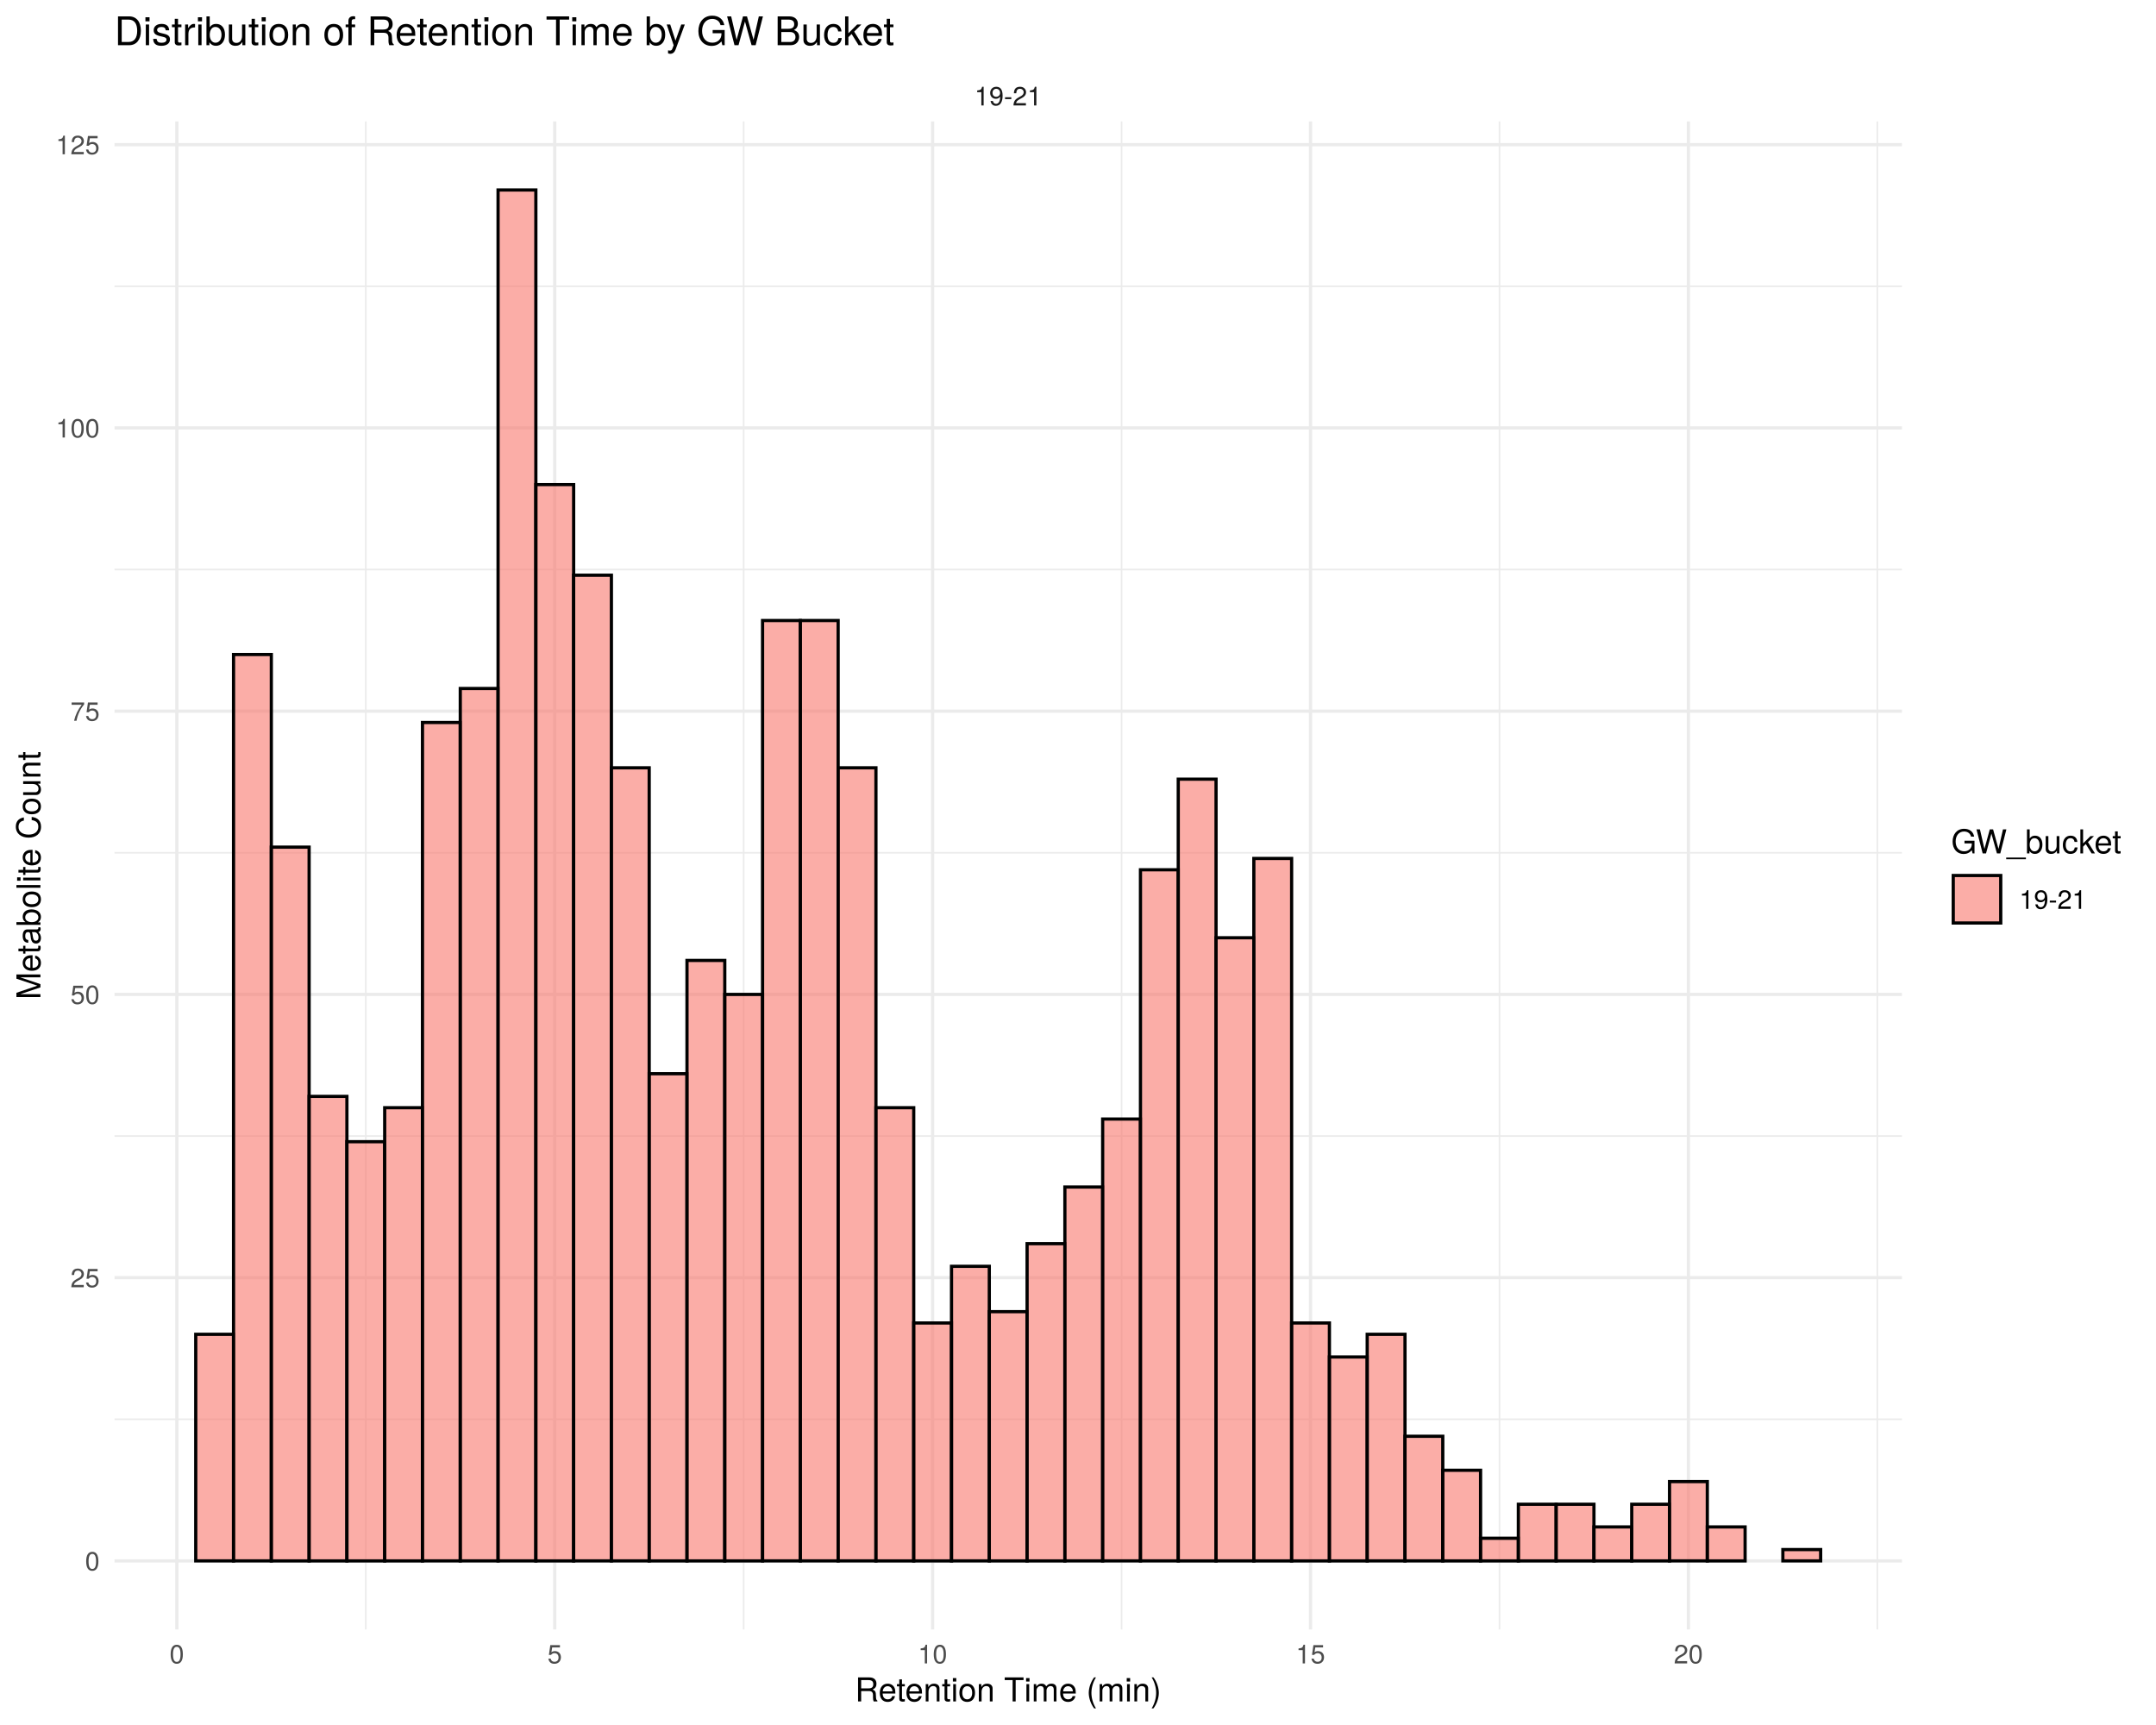
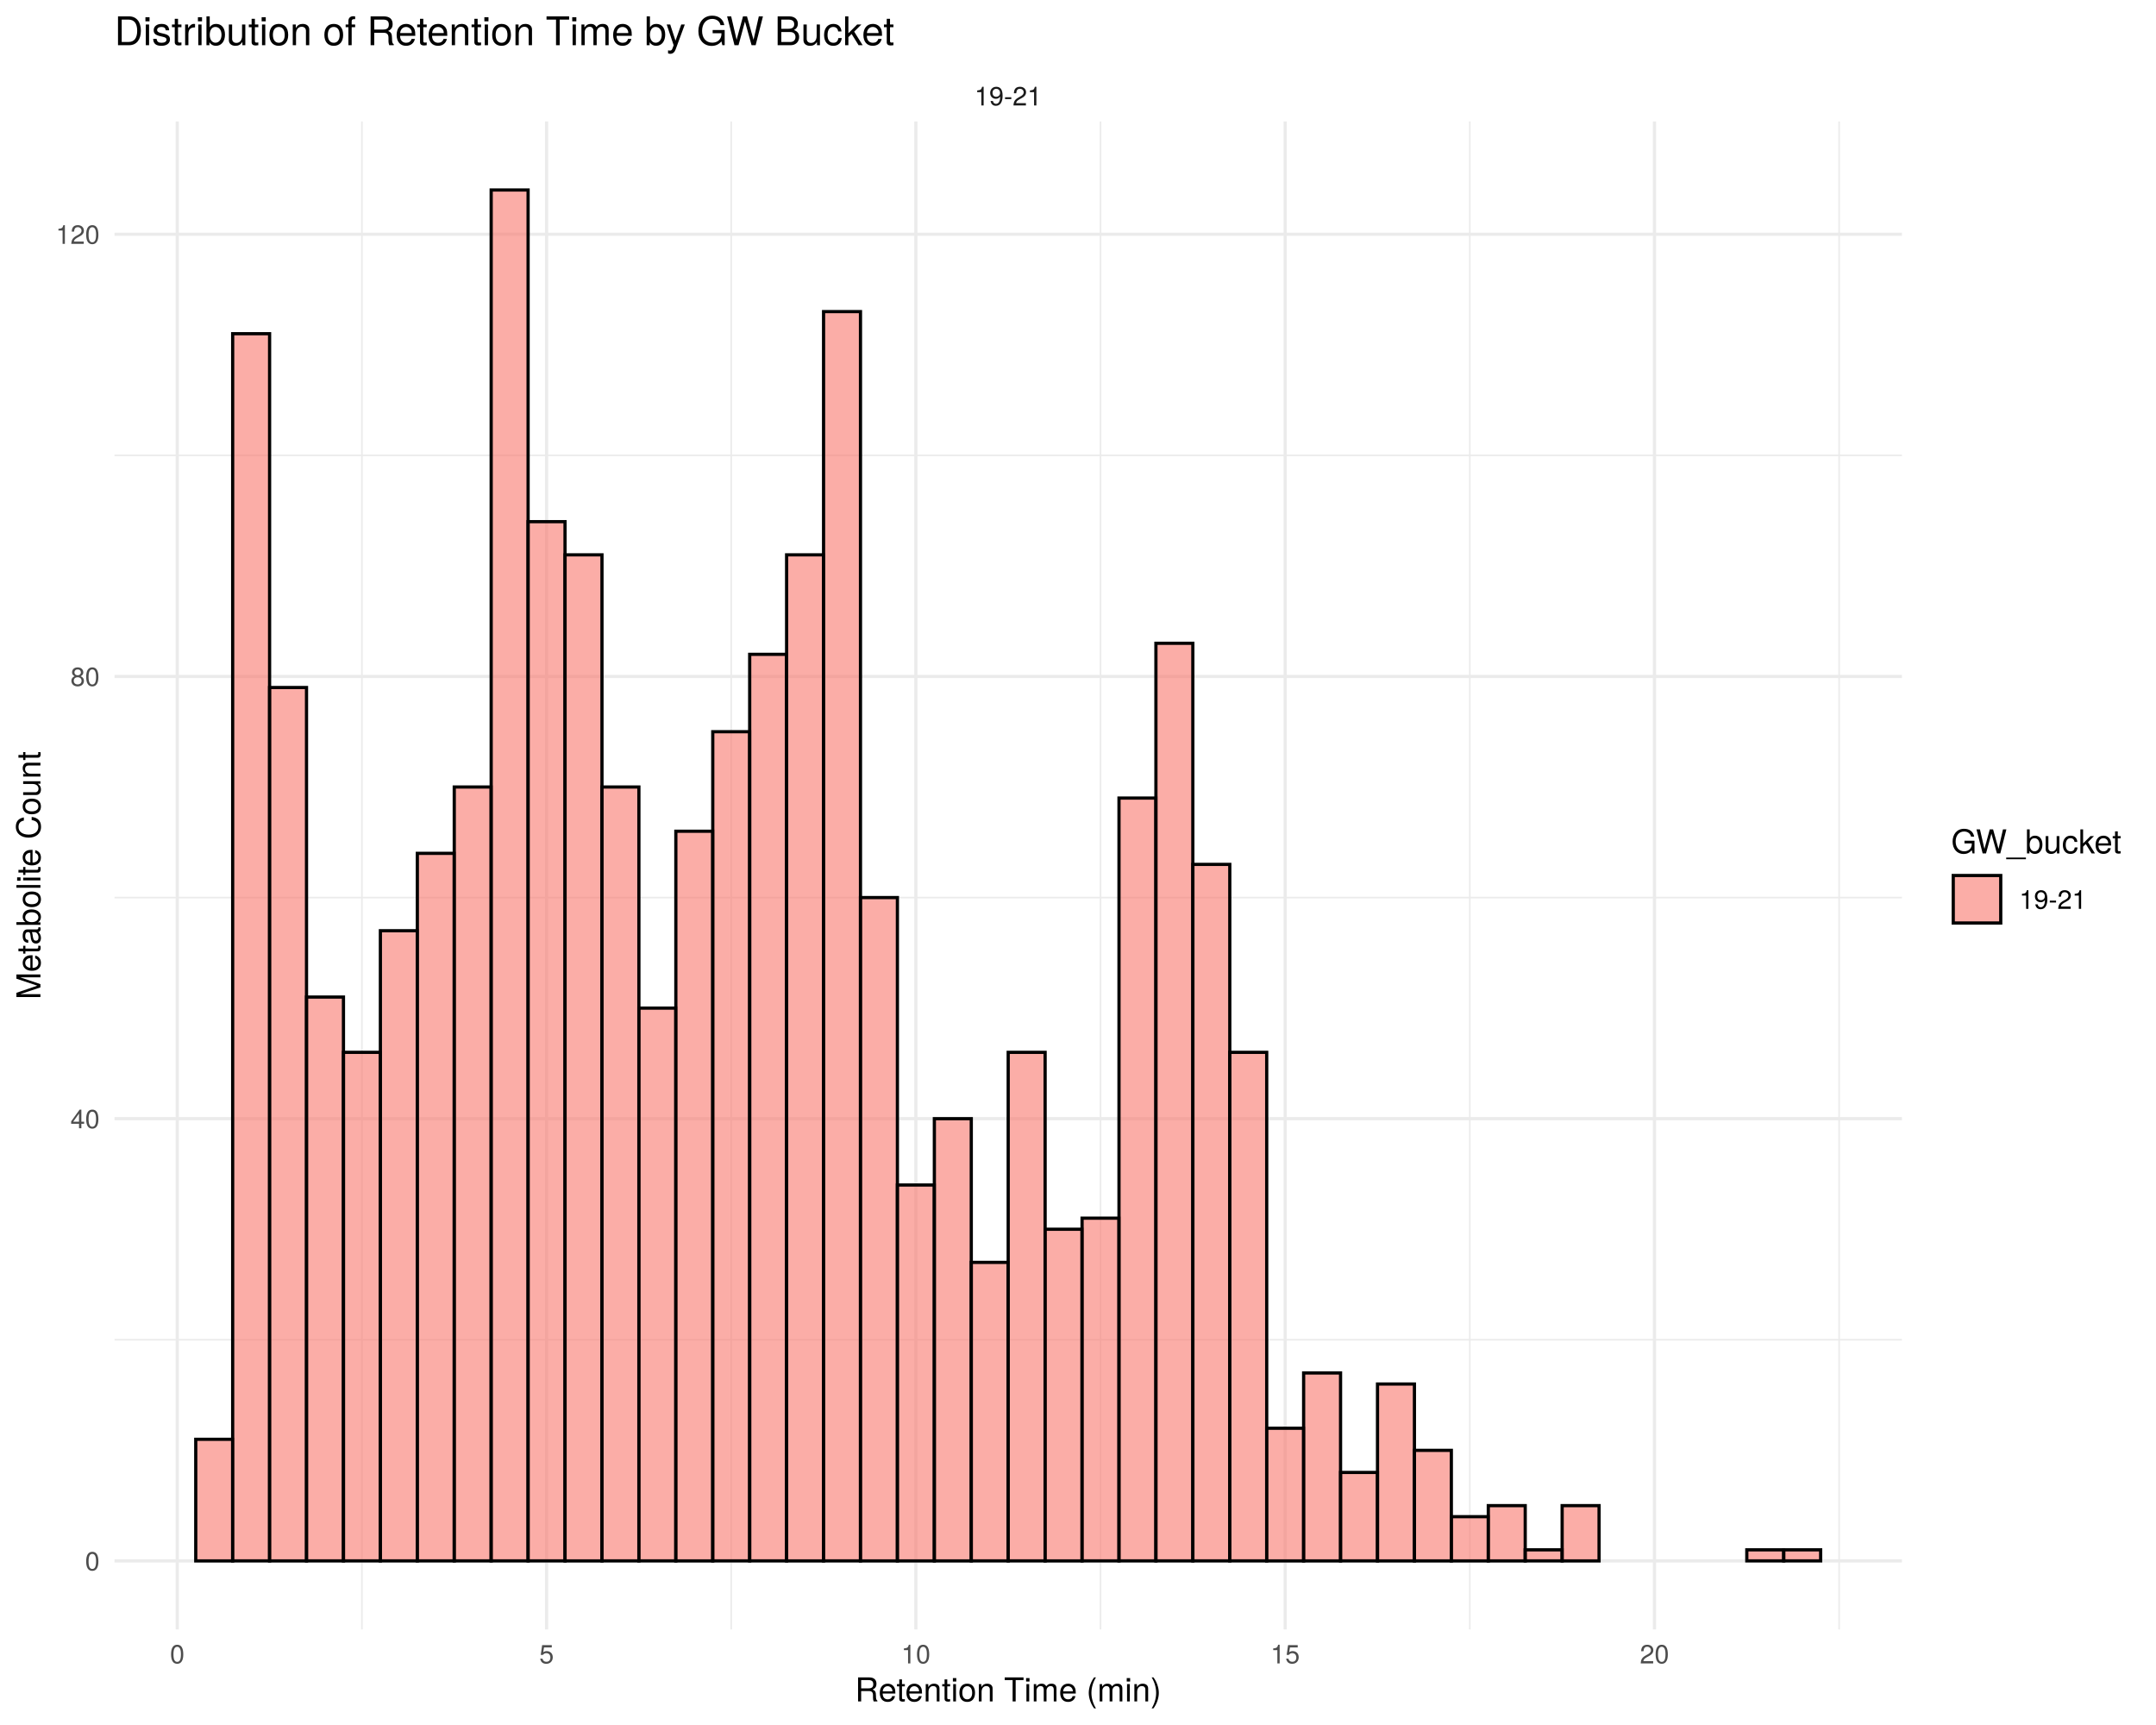
<svg xmlns="http://www.w3.org/2000/svg" class="svglite" width="720.00pt" height="576.00pt" viewBox="0 0 720.00 576.00">
  <defs>
    <style type="text/css">
    .svglite line, .svglite polyline, .svglite polygon, .svglite path, .svglite rect, .svglite circle {
      fill: none;
      stroke: #000000;
      stroke-linecap: round;
      stroke-linejoin: round;
      stroke-miterlimit: 10.00;
    }
    .svglite text {
      white-space: pre;
    }
  </style>
  </defs>
  <rect width="100%" height="100%" style="stroke: none; fill: none;" />
  <defs>
    <clipPath id="cpMC4wMHw3MjAuMDB8MC4wMHw1NzYuMDA=">
      <rect x="0.00" y="0.00" width="720.00" height="576.00" />
    </clipPath>
  </defs>
  <g clip-path="url(#cpMC4wMHw3MjAuMDB8MC4wMHw1NzYuMDA=)">
</g>
  <defs>
    <clipPath id="cpMzguMjR8NjM1LjE1fDQwLjU2fDU0NC4wOQ==">
      <rect x="38.24" y="40.56" width="596.91" height="503.54" />
    </clipPath>
  </defs>
  <g clip-path="url(#cpMzguMjR8NjM1LjE1fDQwLjU2fDU0NC4wOQ==)">
-     <polyline points="38.24,473.92 635.15,473.92 " style="stroke-width: 0.53; stroke: #EBEBEB; stroke-linecap: butt;" />
-     <polyline points="38.24,379.34 635.15,379.34 " style="stroke-width: 0.53; stroke: #EBEBEB; stroke-linecap: butt;" />
-     <polyline points="38.24,284.76 635.15,284.76 " style="stroke-width: 0.53; stroke: #EBEBEB; stroke-linecap: butt;" />
-     <polyline points="38.24,190.18 635.15,190.18 " style="stroke-width: 0.53; stroke: #EBEBEB; stroke-linecap: butt;" />
-     <polyline points="38.24,95.60 635.15,95.60 " style="stroke-width: 0.53; stroke: #EBEBEB; stroke-linecap: butt;" />
-     <polyline points="122.16,544.09 122.16,40.56 " style="stroke-width: 0.53; stroke: #EBEBEB; stroke-linecap: butt;" />
-     <polyline points="248.35,544.09 248.35,40.56 " style="stroke-width: 0.53; stroke: #EBEBEB; stroke-linecap: butt;" />
-     <polyline points="374.55,544.09 374.55,40.56 " style="stroke-width: 0.53; stroke: #EBEBEB; stroke-linecap: butt;" />
-     <polyline points="500.75,544.09 500.75,40.56 " style="stroke-width: 0.53; stroke: #EBEBEB; stroke-linecap: butt;" />
-     <polyline points="626.94,544.09 626.94,40.56 " style="stroke-width: 0.53; stroke: #EBEBEB; stroke-linecap: butt;" />
+     <polyline points="38.24,447.37 635.15,447.37 " style="stroke-width: 0.53; stroke: #EBEBEB; stroke-linecap: butt;" />
+     <polyline points="38.24,299.71 635.15,299.71 " style="stroke-width: 0.53; stroke: #EBEBEB; stroke-linecap: butt;" />
+     <polyline points="38.24,152.04 635.15,152.04 " style="stroke-width: 0.53; stroke: #EBEBEB; stroke-linecap: butt;" />
+     <polyline points="120.87,544.09 120.87,40.56 " style="stroke-width: 0.53; stroke: #EBEBEB; stroke-linecap: butt;" />
+     <polyline points="244.19,544.09 244.19,40.56 " style="stroke-width: 0.53; stroke: #EBEBEB; stroke-linecap: butt;" />
+     <polyline points="367.52,544.09 367.52,40.56 " style="stroke-width: 0.53; stroke: #EBEBEB; stroke-linecap: butt;" />
+     <polyline points="490.85,544.09 490.85,40.56 " style="stroke-width: 0.53; stroke: #EBEBEB; stroke-linecap: butt;" />
+     <polyline points="614.18,544.09 614.18,40.56 " style="stroke-width: 0.53; stroke: #EBEBEB; stroke-linecap: butt;" />
    <polyline points="38.24,521.21 635.15,521.21 " style="stroke-width: 1.07; stroke: #EBEBEB; stroke-linecap: butt;" />
-     <polyline points="38.24,426.63 635.15,426.63 " style="stroke-width: 1.07; stroke: #EBEBEB; stroke-linecap: butt;" />
-     <polyline points="38.24,332.05 635.15,332.05 " style="stroke-width: 1.07; stroke: #EBEBEB; stroke-linecap: butt;" />
-     <polyline points="38.24,237.47 635.15,237.47 " style="stroke-width: 1.07; stroke: #EBEBEB; stroke-linecap: butt;" />
-     <polyline points="38.24,142.89 635.15,142.89 " style="stroke-width: 1.07; stroke: #EBEBEB; stroke-linecap: butt;" />
-     <polyline points="38.24,48.31 635.15,48.31 " style="stroke-width: 1.07; stroke: #EBEBEB; stroke-linecap: butt;" />
-     <polyline points="59.06,544.09 59.06,40.56 " style="stroke-width: 1.07; stroke: #EBEBEB; stroke-linecap: butt;" />
-     <polyline points="185.25,544.09 185.25,40.56 " style="stroke-width: 1.07; stroke: #EBEBEB; stroke-linecap: butt;" />
-     <polyline points="311.45,544.09 311.45,40.56 " style="stroke-width: 1.07; stroke: #EBEBEB; stroke-linecap: butt;" />
-     <polyline points="437.65,544.09 437.65,40.56 " style="stroke-width: 1.07; stroke: #EBEBEB; stroke-linecap: butt;" />
-     <polyline points="563.85,544.09 563.85,40.56 " style="stroke-width: 1.07; stroke: #EBEBEB; stroke-linecap: butt;" />
-     <rect x="65.37" y="445.54" width="12.62" height="75.66" style="stroke-width: 1.07; stroke-linecap: butt; stroke-linejoin: miter; fill: #F8766D; fill-opacity: 0.60;" />
-     <rect x="77.99" y="218.55" width="12.62" height="302.65" style="stroke-width: 1.07; stroke-linecap: butt; stroke-linejoin: miter; fill: #F8766D; fill-opacity: 0.60;" />
-     <rect x="90.61" y="282.87" width="12.62" height="238.34" style="stroke-width: 1.07; stroke-linecap: butt; stroke-linejoin: miter; fill: #F8766D; fill-opacity: 0.60;" />
-     <rect x="103.23" y="366.10" width="12.62" height="155.11" style="stroke-width: 1.07; stroke-linecap: butt; stroke-linejoin: miter; fill: #F8766D; fill-opacity: 0.60;" />
-     <rect x="115.85" y="381.23" width="12.62" height="139.98" style="stroke-width: 1.07; stroke-linecap: butt; stroke-linejoin: miter; fill: #F8766D; fill-opacity: 0.60;" />
-     <rect x="128.47" y="369.88" width="12.62" height="151.33" style="stroke-width: 1.07; stroke-linecap: butt; stroke-linejoin: miter; fill: #F8766D; fill-opacity: 0.60;" />
-     <rect x="141.09" y="241.25" width="12.62" height="279.95" style="stroke-width: 1.07; stroke-linecap: butt; stroke-linejoin: miter; fill: #F8766D; fill-opacity: 0.60;" />
-     <rect x="153.71" y="229.90" width="12.62" height="291.30" style="stroke-width: 1.07; stroke-linecap: butt; stroke-linejoin: miter; fill: #F8766D; fill-opacity: 0.60;" />
-     <rect x="166.33" y="63.44" width="12.62" height="457.76" style="stroke-width: 1.07; stroke-linecap: butt; stroke-linejoin: miter; fill: #F8766D; fill-opacity: 0.60;" />
-     <rect x="178.95" y="161.81" width="12.62" height="359.40" style="stroke-width: 1.07; stroke-linecap: butt; stroke-linejoin: miter; fill: #F8766D; fill-opacity: 0.60;" />
-     <rect x="191.56" y="192.07" width="12.62" height="329.13" style="stroke-width: 1.07; stroke-linecap: butt; stroke-linejoin: miter; fill: #F8766D; fill-opacity: 0.60;" />
-     <rect x="204.18" y="256.38" width="12.62" height="264.82" style="stroke-width: 1.07; stroke-linecap: butt; stroke-linejoin: miter; fill: #F8766D; fill-opacity: 0.60;" />
-     <rect x="216.80" y="358.53" width="12.62" height="162.68" style="stroke-width: 1.07; stroke-linecap: butt; stroke-linejoin: miter; fill: #F8766D; fill-opacity: 0.60;" />
-     <rect x="229.42" y="320.70" width="12.62" height="200.51" style="stroke-width: 1.07; stroke-linecap: butt; stroke-linejoin: miter; fill: #F8766D; fill-opacity: 0.60;" />
-     <rect x="242.04" y="332.05" width="12.62" height="189.16" style="stroke-width: 1.07; stroke-linecap: butt; stroke-linejoin: miter; fill: #F8766D; fill-opacity: 0.60;" />
-     <rect x="254.66" y="207.20" width="12.62" height="314.00" style="stroke-width: 1.07; stroke-linecap: butt; stroke-linejoin: miter; fill: #F8766D; fill-opacity: 0.60;" />
-     <rect x="267.28" y="207.20" width="12.62" height="314.00" style="stroke-width: 1.07; stroke-linecap: butt; stroke-linejoin: miter; fill: #F8766D; fill-opacity: 0.60;" />
-     <rect x="279.90" y="256.38" width="12.62" height="264.82" style="stroke-width: 1.07; stroke-linecap: butt; stroke-linejoin: miter; fill: #F8766D; fill-opacity: 0.60;" />
-     <rect x="292.52" y="369.88" width="12.62" height="151.33" style="stroke-width: 1.07; stroke-linecap: butt; stroke-linejoin: miter; fill: #F8766D; fill-opacity: 0.60;" />
-     <rect x="305.14" y="441.76" width="12.62" height="79.45" style="stroke-width: 1.07; stroke-linecap: butt; stroke-linejoin: miter; fill: #F8766D; fill-opacity: 0.60;" />
-     <rect x="317.76" y="422.84" width="12.62" height="98.36" style="stroke-width: 1.07; stroke-linecap: butt; stroke-linejoin: miter; fill: #F8766D; fill-opacity: 0.60;" />
-     <rect x="330.38" y="437.98" width="12.62" height="83.23" style="stroke-width: 1.07; stroke-linecap: butt; stroke-linejoin: miter; fill: #F8766D; fill-opacity: 0.60;" />
-     <rect x="343.00" y="415.28" width="12.62" height="105.93" style="stroke-width: 1.07; stroke-linecap: butt; stroke-linejoin: miter; fill: #F8766D; fill-opacity: 0.60;" />
-     <rect x="355.62" y="396.36" width="12.62" height="124.84" style="stroke-width: 1.07; stroke-linecap: butt; stroke-linejoin: miter; fill: #F8766D; fill-opacity: 0.60;" />
-     <rect x="368.24" y="373.66" width="12.62" height="147.54" style="stroke-width: 1.07; stroke-linecap: butt; stroke-linejoin: miter; fill: #F8766D; fill-opacity: 0.60;" />
-     <rect x="380.86" y="290.43" width="12.62" height="230.77" style="stroke-width: 1.07; stroke-linecap: butt; stroke-linejoin: miter; fill: #F8766D; fill-opacity: 0.60;" />
-     <rect x="393.48" y="260.17" width="12.62" height="261.04" style="stroke-width: 1.07; stroke-linecap: butt; stroke-linejoin: miter; fill: #F8766D; fill-opacity: 0.60;" />
-     <rect x="406.10" y="313.13" width="12.62" height="208.07" style="stroke-width: 1.07; stroke-linecap: butt; stroke-linejoin: miter; fill: #F8766D; fill-opacity: 0.60;" />
-     <rect x="418.72" y="286.65" width="12.62" height="234.56" style="stroke-width: 1.07; stroke-linecap: butt; stroke-linejoin: miter; fill: #F8766D; fill-opacity: 0.60;" />
-     <rect x="431.34" y="441.76" width="12.62" height="79.45" style="stroke-width: 1.07; stroke-linecap: butt; stroke-linejoin: miter; fill: #F8766D; fill-opacity: 0.60;" />
-     <rect x="443.96" y="453.11" width="12.62" height="68.10" style="stroke-width: 1.07; stroke-linecap: butt; stroke-linejoin: miter; fill: #F8766D; fill-opacity: 0.60;" />
-     <rect x="456.58" y="445.54" width="12.62" height="75.66" style="stroke-width: 1.07; stroke-linecap: butt; stroke-linejoin: miter; fill: #F8766D; fill-opacity: 0.60;" />
-     <rect x="469.20" y="479.59" width="12.62" height="41.61" style="stroke-width: 1.07; stroke-linecap: butt; stroke-linejoin: miter; fill: #F8766D; fill-opacity: 0.60;" />
-     <rect x="481.82" y="490.94" width="12.62" height="30.27" style="stroke-width: 1.07; stroke-linecap: butt; stroke-linejoin: miter; fill: #F8766D; fill-opacity: 0.60;" />
-     <rect x="494.44" y="513.64" width="12.62" height="7.57" style="stroke-width: 1.07; stroke-linecap: butt; stroke-linejoin: miter; fill: #F8766D; fill-opacity: 0.60;" />
-     <rect x="507.06" y="502.29" width="12.62" height="18.92" style="stroke-width: 1.07; stroke-linecap: butt; stroke-linejoin: miter; fill: #F8766D; fill-opacity: 0.60;" />
-     <rect x="519.68" y="502.29" width="12.62" height="18.92" style="stroke-width: 1.07; stroke-linecap: butt; stroke-linejoin: miter; fill: #F8766D; fill-opacity: 0.60;" />
-     <rect x="532.30" y="509.86" width="12.62" height="11.35" style="stroke-width: 1.07; stroke-linecap: butt; stroke-linejoin: miter; fill: #F8766D; fill-opacity: 0.60;" />
-     <rect x="544.92" y="502.29" width="12.62" height="18.92" style="stroke-width: 1.07; stroke-linecap: butt; stroke-linejoin: miter; fill: #F8766D; fill-opacity: 0.60;" />
-     <rect x="557.54" y="494.72" width="12.62" height="26.48" style="stroke-width: 1.07; stroke-linecap: butt; stroke-linejoin: miter; fill: #F8766D; fill-opacity: 0.60;" />
-     <rect x="570.16" y="509.86" width="12.62" height="11.35" style="stroke-width: 1.07; stroke-linecap: butt; stroke-linejoin: miter; fill: #F8766D; fill-opacity: 0.60;" />
-     <rect x="582.78" y="521.21" width="12.62" height="0.00" style="stroke-width: 1.07; stroke-linecap: butt; stroke-linejoin: miter; fill: #F8766D; fill-opacity: 0.60;" />
-     <rect x="595.39" y="517.42" width="12.62" height="3.78" style="stroke-width: 1.07; stroke-linecap: butt; stroke-linejoin: miter; fill: #F8766D; fill-opacity: 0.60;" />
+     <polyline points="38.24,373.54 635.15,373.54 " style="stroke-width: 1.07; stroke: #EBEBEB; stroke-linecap: butt;" />
+     <polyline points="38.24,225.88 635.15,225.88 " style="stroke-width: 1.07; stroke: #EBEBEB; stroke-linecap: butt;" />
+     <polyline points="38.24,78.21 635.15,78.21 " style="stroke-width: 1.07; stroke: #EBEBEB; stroke-linecap: butt;" />
+     <polyline points="59.20,544.09 59.20,40.56 " style="stroke-width: 1.07; stroke: #EBEBEB; stroke-linecap: butt;" />
+     <polyline points="182.53,544.09 182.53,40.56 " style="stroke-width: 1.07; stroke: #EBEBEB; stroke-linecap: butt;" />
+     <polyline points="305.86,544.09 305.86,40.56 " style="stroke-width: 1.07; stroke: #EBEBEB; stroke-linecap: butt;" />
+     <polyline points="429.19,544.09 429.19,40.56 " style="stroke-width: 1.07; stroke: #EBEBEB; stroke-linecap: butt;" />
+     <polyline points="552.52,544.09 552.52,40.56 " style="stroke-width: 1.07; stroke: #EBEBEB; stroke-linecap: butt;" />
+     <rect x="65.37" y="480.60" width="12.33" height="40.61" style="stroke-width: 1.07; stroke-linecap: butt; stroke-linejoin: miter; fill: #F8766D; fill-opacity: 0.60;" />
+     <rect x="77.70" y="111.43" width="12.33" height="409.77" style="stroke-width: 1.07; stroke-linecap: butt; stroke-linejoin: miter; fill: #F8766D; fill-opacity: 0.60;" />
+     <rect x="90.03" y="229.57" width="12.33" height="291.64" style="stroke-width: 1.07; stroke-linecap: butt; stroke-linejoin: miter; fill: #F8766D; fill-opacity: 0.60;" />
+     <rect x="102.37" y="332.93" width="12.33" height="188.27" style="stroke-width: 1.07; stroke-linecap: butt; stroke-linejoin: miter; fill: #F8766D; fill-opacity: 0.60;" />
+     <rect x="114.70" y="351.39" width="12.33" height="169.81" style="stroke-width: 1.07; stroke-linecap: butt; stroke-linejoin: miter; fill: #F8766D; fill-opacity: 0.60;" />
+     <rect x="127.03" y="310.78" width="12.33" height="210.42" style="stroke-width: 1.07; stroke-linecap: butt; stroke-linejoin: miter; fill: #F8766D; fill-opacity: 0.60;" />
+     <rect x="139.37" y="284.94" width="12.33" height="236.26" style="stroke-width: 1.07; stroke-linecap: butt; stroke-linejoin: miter; fill: #F8766D; fill-opacity: 0.60;" />
+     <rect x="151.70" y="262.79" width="12.33" height="258.41" style="stroke-width: 1.07; stroke-linecap: butt; stroke-linejoin: miter; fill: #F8766D; fill-opacity: 0.60;" />
+     <rect x="164.03" y="63.44" width="12.33" height="457.76" style="stroke-width: 1.07; stroke-linecap: butt; stroke-linejoin: miter; fill: #F8766D; fill-opacity: 0.60;" />
+     <rect x="176.36" y="174.19" width="12.33" height="347.01" style="stroke-width: 1.07; stroke-linecap: butt; stroke-linejoin: miter; fill: #F8766D; fill-opacity: 0.60;" />
+     <rect x="188.70" y="185.27" width="12.33" height="335.94" style="stroke-width: 1.07; stroke-linecap: butt; stroke-linejoin: miter; fill: #F8766D; fill-opacity: 0.60;" />
+     <rect x="201.03" y="262.79" width="12.33" height="258.41" style="stroke-width: 1.07; stroke-linecap: butt; stroke-linejoin: miter; fill: #F8766D; fill-opacity: 0.60;" />
+     <rect x="213.36" y="336.62" width="12.33" height="184.58" style="stroke-width: 1.07; stroke-linecap: butt; stroke-linejoin: miter; fill: #F8766D; fill-opacity: 0.60;" />
+     <rect x="225.70" y="277.56" width="12.33" height="243.65" style="stroke-width: 1.07; stroke-linecap: butt; stroke-linejoin: miter; fill: #F8766D; fill-opacity: 0.60;" />
+     <rect x="238.03" y="244.33" width="12.33" height="276.87" style="stroke-width: 1.07; stroke-linecap: butt; stroke-linejoin: miter; fill: #F8766D; fill-opacity: 0.60;" />
+     <rect x="250.36" y="218.49" width="12.33" height="302.71" style="stroke-width: 1.07; stroke-linecap: butt; stroke-linejoin: miter; fill: #F8766D; fill-opacity: 0.60;" />
+     <rect x="262.69" y="185.27" width="12.33" height="335.94" style="stroke-width: 1.07; stroke-linecap: butt; stroke-linejoin: miter; fill: #F8766D; fill-opacity: 0.60;" />
+     <rect x="275.03" y="104.05" width="12.33" height="417.15" style="stroke-width: 1.07; stroke-linecap: butt; stroke-linejoin: miter; fill: #F8766D; fill-opacity: 0.60;" />
+     <rect x="287.36" y="299.71" width="12.33" height="221.50" style="stroke-width: 1.07; stroke-linecap: butt; stroke-linejoin: miter; fill: #F8766D; fill-opacity: 0.60;" />
+     <rect x="299.69" y="395.69" width="12.33" height="125.52" style="stroke-width: 1.07; stroke-linecap: butt; stroke-linejoin: miter; fill: #F8766D; fill-opacity: 0.60;" />
+     <rect x="312.03" y="373.54" width="12.33" height="147.67" style="stroke-width: 1.07; stroke-linecap: butt; stroke-linejoin: miter; fill: #F8766D; fill-opacity: 0.60;" />
+     <rect x="324.36" y="421.53" width="12.33" height="99.67" style="stroke-width: 1.07; stroke-linecap: butt; stroke-linejoin: miter; fill: #F8766D; fill-opacity: 0.60;" />
+     <rect x="336.69" y="351.39" width="12.33" height="169.81" style="stroke-width: 1.07; stroke-linecap: butt; stroke-linejoin: miter; fill: #F8766D; fill-opacity: 0.60;" />
+     <rect x="349.02" y="410.46" width="12.33" height="110.75" style="stroke-width: 1.07; stroke-linecap: butt; stroke-linejoin: miter; fill: #F8766D; fill-opacity: 0.60;" />
+     <rect x="361.36" y="406.76" width="12.33" height="114.44" style="stroke-width: 1.07; stroke-linecap: butt; stroke-linejoin: miter; fill: #F8766D; fill-opacity: 0.60;" />
+     <rect x="373.69" y="266.48" width="12.33" height="254.72" style="stroke-width: 1.07; stroke-linecap: butt; stroke-linejoin: miter; fill: #F8766D; fill-opacity: 0.60;" />
+     <rect x="386.02" y="214.80" width="12.33" height="306.40" style="stroke-width: 1.07; stroke-linecap: butt; stroke-linejoin: miter; fill: #F8766D; fill-opacity: 0.60;" />
+     <rect x="398.36" y="288.63" width="12.33" height="232.57" style="stroke-width: 1.07; stroke-linecap: butt; stroke-linejoin: miter; fill: #F8766D; fill-opacity: 0.60;" />
+     <rect x="410.69" y="351.39" width="12.33" height="169.81" style="stroke-width: 1.07; stroke-linecap: butt; stroke-linejoin: miter; fill: #F8766D; fill-opacity: 0.60;" />
+     <rect x="423.02" y="476.91" width="12.33" height="44.30" style="stroke-width: 1.07; stroke-linecap: butt; stroke-linejoin: miter; fill: #F8766D; fill-opacity: 0.60;" />
+     <rect x="435.35" y="458.45" width="12.33" height="62.76" style="stroke-width: 1.07; stroke-linecap: butt; stroke-linejoin: miter; fill: #F8766D; fill-opacity: 0.60;" />
+     <rect x="447.69" y="491.67" width="12.33" height="29.53" style="stroke-width: 1.07; stroke-linecap: butt; stroke-linejoin: miter; fill: #F8766D; fill-opacity: 0.60;" />
+     <rect x="460.02" y="462.14" width="12.33" height="59.07" style="stroke-width: 1.07; stroke-linecap: butt; stroke-linejoin: miter; fill: #F8766D; fill-opacity: 0.60;" />
+     <rect x="472.35" y="484.29" width="12.33" height="36.92" style="stroke-width: 1.07; stroke-linecap: butt; stroke-linejoin: miter; fill: #F8766D; fill-opacity: 0.60;" />
+     <rect x="484.69" y="506.44" width="12.33" height="14.77" style="stroke-width: 1.07; stroke-linecap: butt; stroke-linejoin: miter; fill: #F8766D; fill-opacity: 0.60;" />
+     <rect x="497.02" y="502.75" width="12.33" height="18.46" style="stroke-width: 1.07; stroke-linecap: butt; stroke-linejoin: miter; fill: #F8766D; fill-opacity: 0.60;" />
+     <rect x="509.35" y="517.51" width="12.33" height="3.69" style="stroke-width: 1.07; stroke-linecap: butt; stroke-linejoin: miter; fill: #F8766D; fill-opacity: 0.60;" />
+     <rect x="521.68" y="502.75" width="12.33" height="18.46" style="stroke-width: 1.07; stroke-linecap: butt; stroke-linejoin: miter; fill: #F8766D; fill-opacity: 0.60;" />
+     <rect x="534.02" y="521.21" width="12.33" height="0.00" style="stroke-width: 1.07; stroke-linecap: butt; stroke-linejoin: miter; fill: #F8766D; fill-opacity: 0.60;" />
+     <rect x="546.35" y="521.21" width="12.33" height="0.00" style="stroke-width: 1.07; stroke-linecap: butt; stroke-linejoin: miter; fill: #F8766D; fill-opacity: 0.60;" />
+     <rect x="558.68" y="521.21" width="12.33" height="0.00" style="stroke-width: 1.07; stroke-linecap: butt; stroke-linejoin: miter; fill: #F8766D; fill-opacity: 0.60;" />
+     <rect x="571.02" y="521.21" width="12.33" height="0.00" style="stroke-width: 1.07; stroke-linecap: butt; stroke-linejoin: miter; fill: #F8766D; fill-opacity: 0.60;" />
+     <rect x="583.35" y="517.51" width="12.33" height="3.69" style="stroke-width: 1.07; stroke-linecap: butt; stroke-linejoin: miter; fill: #F8766D; fill-opacity: 0.60;" />
+     <rect x="595.68" y="517.51" width="12.33" height="3.69" style="stroke-width: 1.07; stroke-linecap: butt; stroke-linejoin: miter; fill: #F8766D; fill-opacity: 0.60;" />
  </g>
  <g clip-path="url(#cpMC4wMHw3MjAuMDB8MC4wMHw1NzYuMDA=)">
</g>
  <defs>
    <clipPath id="cpMzguMjR8NjM1LjE1fDIzLjQ1fDQwLjU2">
      <rect x="38.24" y="23.45" width="596.91" height="17.10" />
    </clipPath>
  </defs>
  <g clip-path="url(#cpMzguMjR8NjM1LjE1fDIzLjQ1fDQwLjU2)">
    <text x="336.69" y="35.21" text-anchor="middle" style="font-size: 8.80px; font-weight: 0;fill: #1A1A1A; font-family: &quot;TeX Gyre Heros&quot;;" textLength="22.49px" lengthAdjust="spacingAndGlyphs">19-21</text>
  </g>
  <g clip-path="url(#cpMC4wMHw3MjAuMDB8MC4wMHw1NzYuMDA=)">
-     <text x="59.06" y="555.44" text-anchor="middle" style="font-size: 8.80px; font-weight: 0;fill: #4D4D4D; font-family: &quot;TeX Gyre Heros&quot;;" textLength="4.89px" lengthAdjust="spacingAndGlyphs">0</text>
-     <text x="185.25" y="555.44" text-anchor="middle" style="font-size: 8.80px; font-weight: 0;fill: #4D4D4D; font-family: &quot;TeX Gyre Heros&quot;;" textLength="4.89px" lengthAdjust="spacingAndGlyphs">5</text>
-     <text x="311.45" y="555.44" text-anchor="middle" style="font-size: 8.80px; font-weight: 0;fill: #4D4D4D; font-family: &quot;TeX Gyre Heros&quot;;" textLength="9.78px" lengthAdjust="spacingAndGlyphs">10</text>
-     <text x="437.65" y="555.44" text-anchor="middle" style="font-size: 8.80px; font-weight: 0;fill: #4D4D4D; font-family: &quot;TeX Gyre Heros&quot;;" textLength="9.78px" lengthAdjust="spacingAndGlyphs">15</text>
-     <text x="563.85" y="555.44" text-anchor="middle" style="font-size: 8.80px; font-weight: 0;fill: #4D4D4D; font-family: &quot;TeX Gyre Heros&quot;;" textLength="9.78px" lengthAdjust="spacingAndGlyphs">20</text>
+     <text x="59.20" y="555.44" text-anchor="middle" style="font-size: 8.80px; font-weight: 0;fill: #4D4D4D; font-family: &quot;TeX Gyre Heros&quot;;" textLength="4.89px" lengthAdjust="spacingAndGlyphs">0</text>
+     <text x="182.53" y="555.44" text-anchor="middle" style="font-size: 8.80px; font-weight: 0;fill: #4D4D4D; font-family: &quot;TeX Gyre Heros&quot;;" textLength="4.89px" lengthAdjust="spacingAndGlyphs">5</text>
+     <text x="305.86" y="555.44" text-anchor="middle" style="font-size: 8.80px; font-weight: 0;fill: #4D4D4D; font-family: &quot;TeX Gyre Heros&quot;;" textLength="9.78px" lengthAdjust="spacingAndGlyphs">10</text>
+     <text x="429.19" y="555.44" text-anchor="middle" style="font-size: 8.80px; font-weight: 0;fill: #4D4D4D; font-family: &quot;TeX Gyre Heros&quot;;" textLength="9.78px" lengthAdjust="spacingAndGlyphs">15</text>
+     <text x="552.52" y="555.44" text-anchor="middle" style="font-size: 8.80px; font-weight: 0;fill: #4D4D4D; font-family: &quot;TeX Gyre Heros&quot;;" textLength="9.78px" lengthAdjust="spacingAndGlyphs">20</text>
    <text x="33.30" y="524.41" text-anchor="end" style="font-size: 8.80px; font-weight: 0;fill: #4D4D4D; font-family: &quot;TeX Gyre Heros&quot;;" textLength="4.89px" lengthAdjust="spacingAndGlyphs">0</text>
-     <text x="33.30" y="429.83" text-anchor="end" style="font-size: 8.80px; font-weight: 0;fill: #4D4D4D; font-family: &quot;TeX Gyre Heros&quot;;" textLength="9.78px" lengthAdjust="spacingAndGlyphs">25</text>
-     <text x="33.30" y="335.26" text-anchor="end" style="font-size: 8.80px; font-weight: 0;fill: #4D4D4D; font-family: &quot;TeX Gyre Heros&quot;;" textLength="9.78px" lengthAdjust="spacingAndGlyphs">50</text>
-     <text x="33.30" y="240.68" text-anchor="end" style="font-size: 8.80px; font-weight: 0;fill: #4D4D4D; font-family: &quot;TeX Gyre Heros&quot;;" textLength="9.78px" lengthAdjust="spacingAndGlyphs">75</text>
-     <text x="33.30" y="146.10" text-anchor="end" style="font-size: 8.80px; font-weight: 0;fill: #4D4D4D; font-family: &quot;TeX Gyre Heros&quot;;" textLength="14.67px" lengthAdjust="spacingAndGlyphs">100</text>
-     <text x="33.30" y="51.52" text-anchor="end" style="font-size: 8.80px; font-weight: 0;fill: #4D4D4D; font-family: &quot;TeX Gyre Heros&quot;;" textLength="14.67px" lengthAdjust="spacingAndGlyphs">125</text>
+     <text x="33.30" y="376.75" text-anchor="end" style="font-size: 8.80px; font-weight: 0;fill: #4D4D4D; font-family: &quot;TeX Gyre Heros&quot;;" textLength="9.78px" lengthAdjust="spacingAndGlyphs">40</text>
+     <text x="33.30" y="229.08" text-anchor="end" style="font-size: 8.80px; font-weight: 0;fill: #4D4D4D; font-family: &quot;TeX Gyre Heros&quot;;" textLength="9.78px" lengthAdjust="spacingAndGlyphs">80</text>
+     <text x="33.30" y="81.42" text-anchor="end" style="font-size: 8.80px; font-weight: 0;fill: #4D4D4D; font-family: &quot;TeX Gyre Heros&quot;;" textLength="14.67px" lengthAdjust="spacingAndGlyphs">120</text>
    <text x="336.69" y="568.12" text-anchor="middle" style="font-size: 11.00px; font-weight: 0; font-family: &quot;TeX Gyre Heros&quot;;" textLength="102.67px" lengthAdjust="spacingAndGlyphs">Retention Time (min)</text>
    <text transform="translate(13.50,292.32) rotate(-90)" text-anchor="middle" style="font-size: 11.00px; font-weight: 0; font-family: &quot;TeX Gyre Heros&quot;;" textLength="83.13px" lengthAdjust="spacingAndGlyphs">Metabolite Count</text>
    <text x="651.59" y="284.96" style="font-size: 11.00px; font-weight: 0; font-family: &quot;TeX Gyre Heros&quot;;" textLength="57.46px" lengthAdjust="spacingAndGlyphs">GW_bucket</text>
    <rect x="652.29" y="292.34" width="15.86" height="15.86" style="stroke-width: 1.07; stroke-linecap: butt; stroke-linejoin: miter; fill: #F8766D; fill-opacity: 0.60;" />
    <text x="674.34" y="303.48" style="font-size: 8.80px; font-weight: 0; font-family: &quot;TeX Gyre Heros&quot;;" textLength="22.49px" lengthAdjust="spacingAndGlyphs">19-21</text>
    <text x="38.24" y="15.09" style="font-size: 13.20px; font-weight: 0; font-family: &quot;TeX Gyre Heros&quot;;" textLength="261.60px" lengthAdjust="spacingAndGlyphs">Distribution of Retention Time by GW Bucket</text>
  </g>
</svg>
